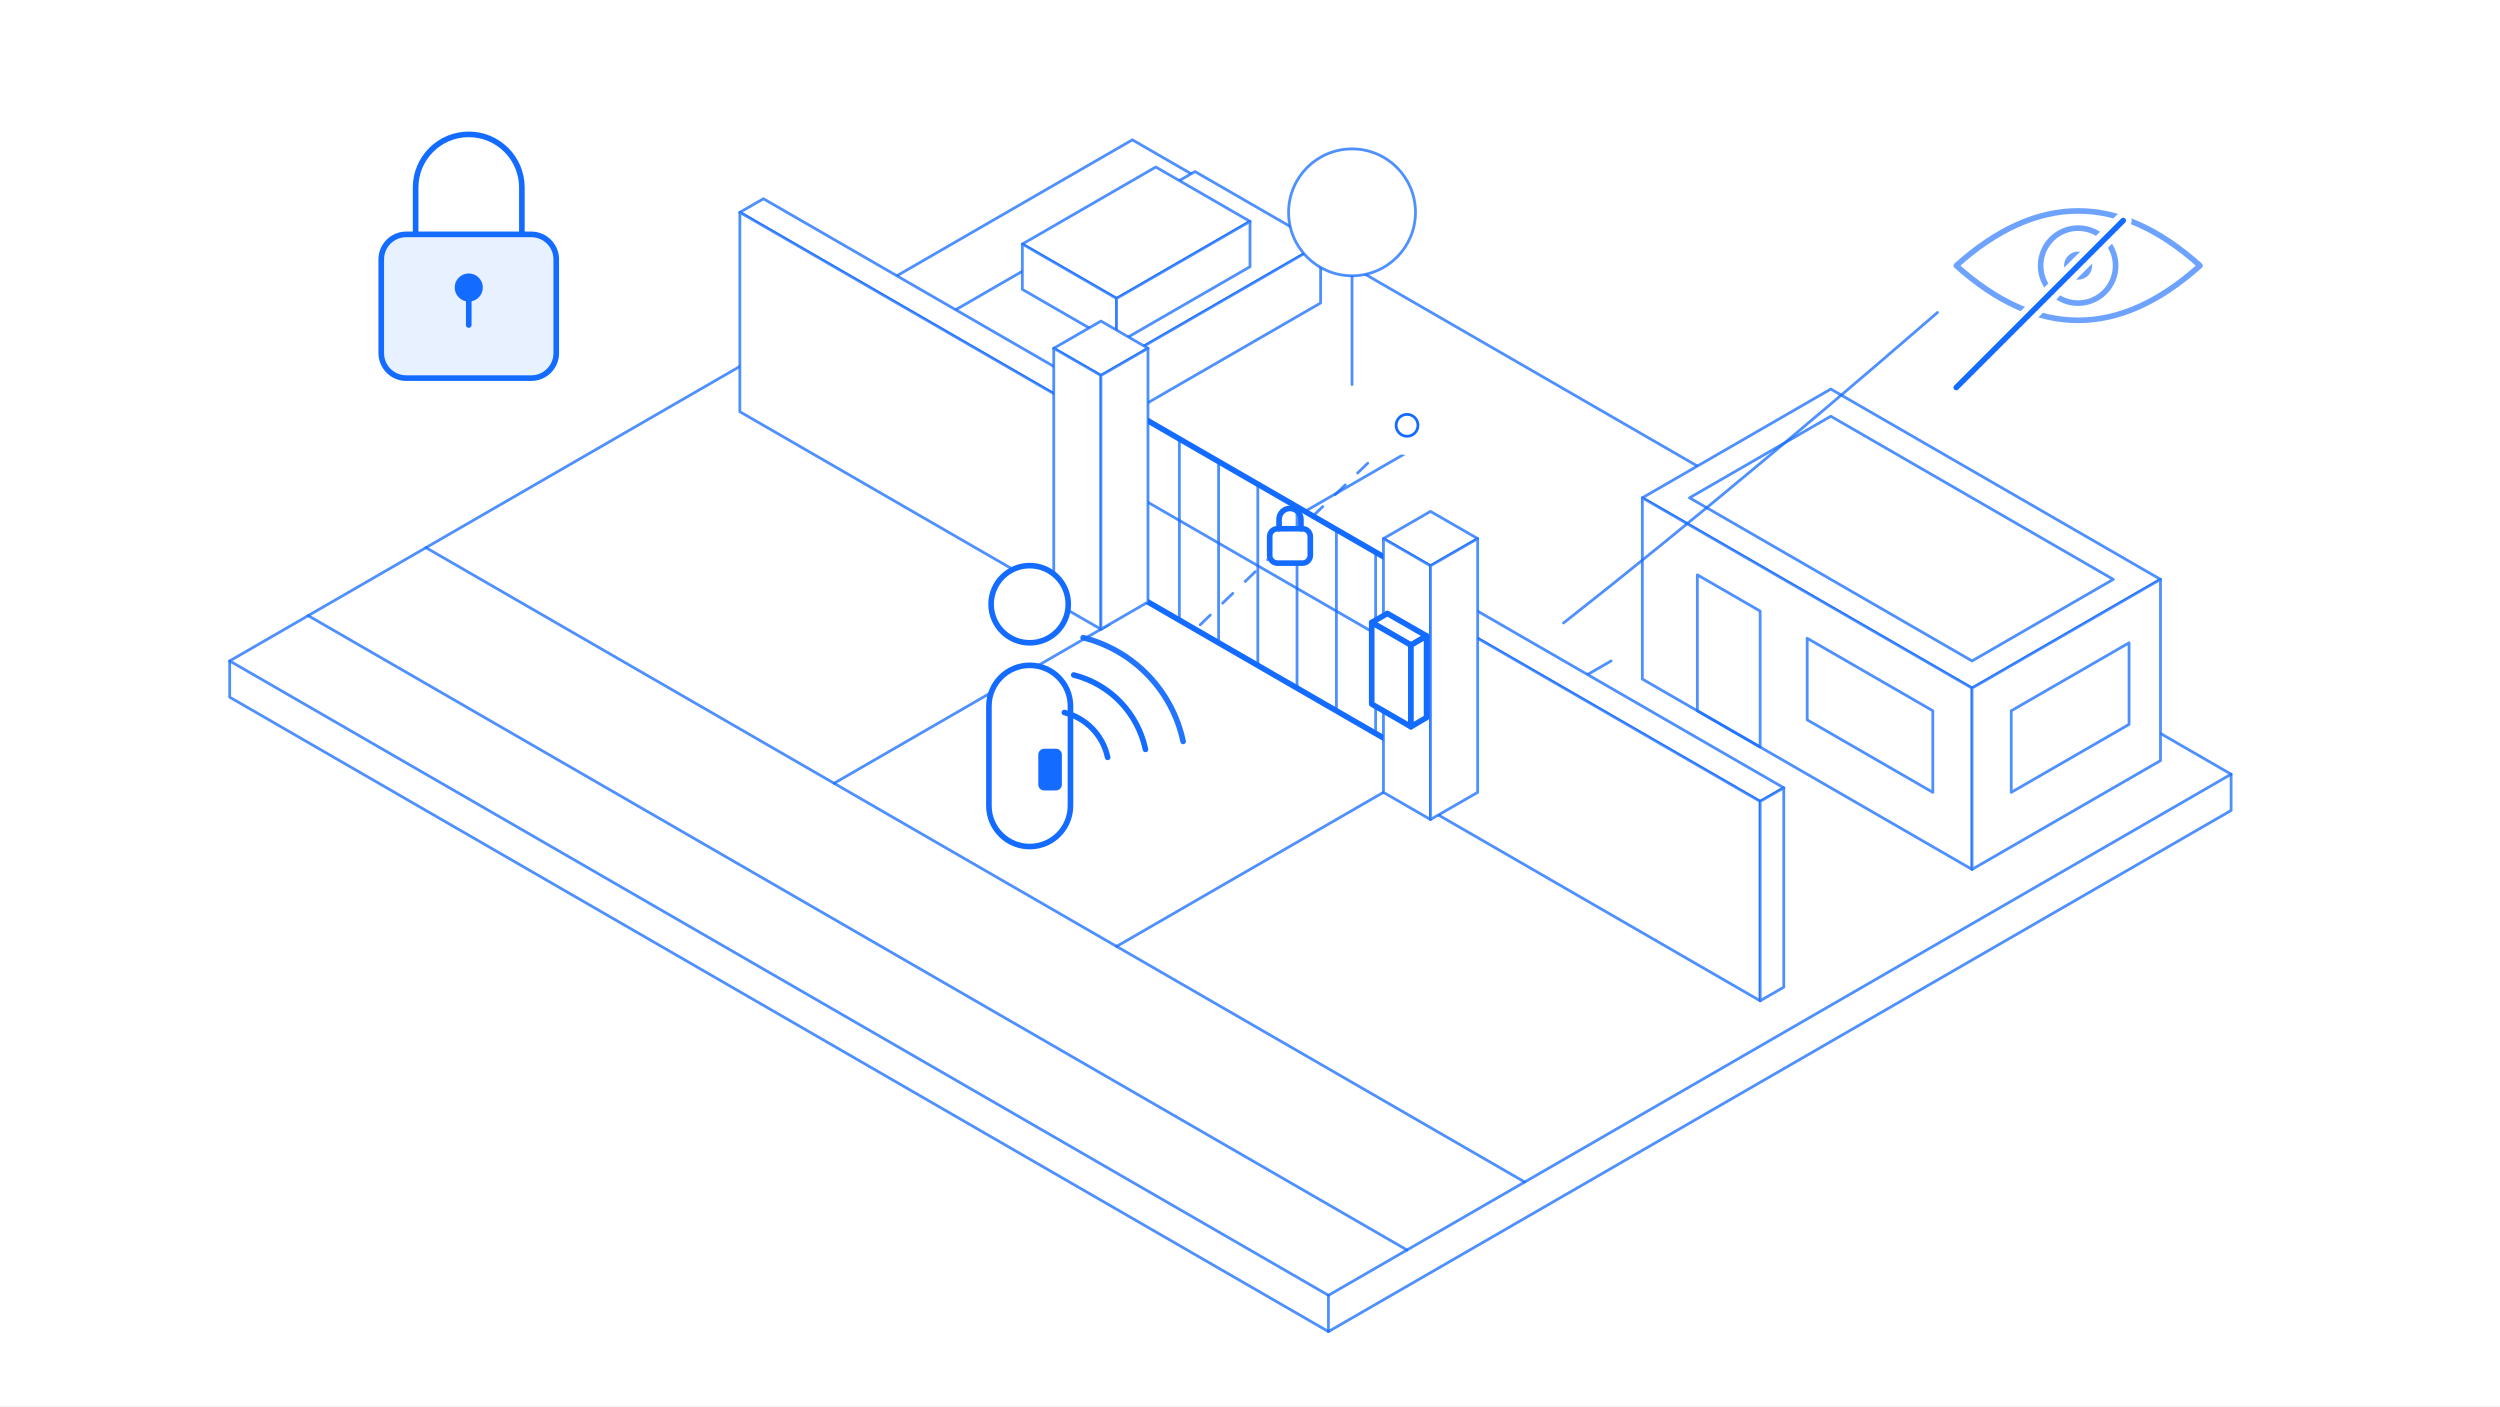
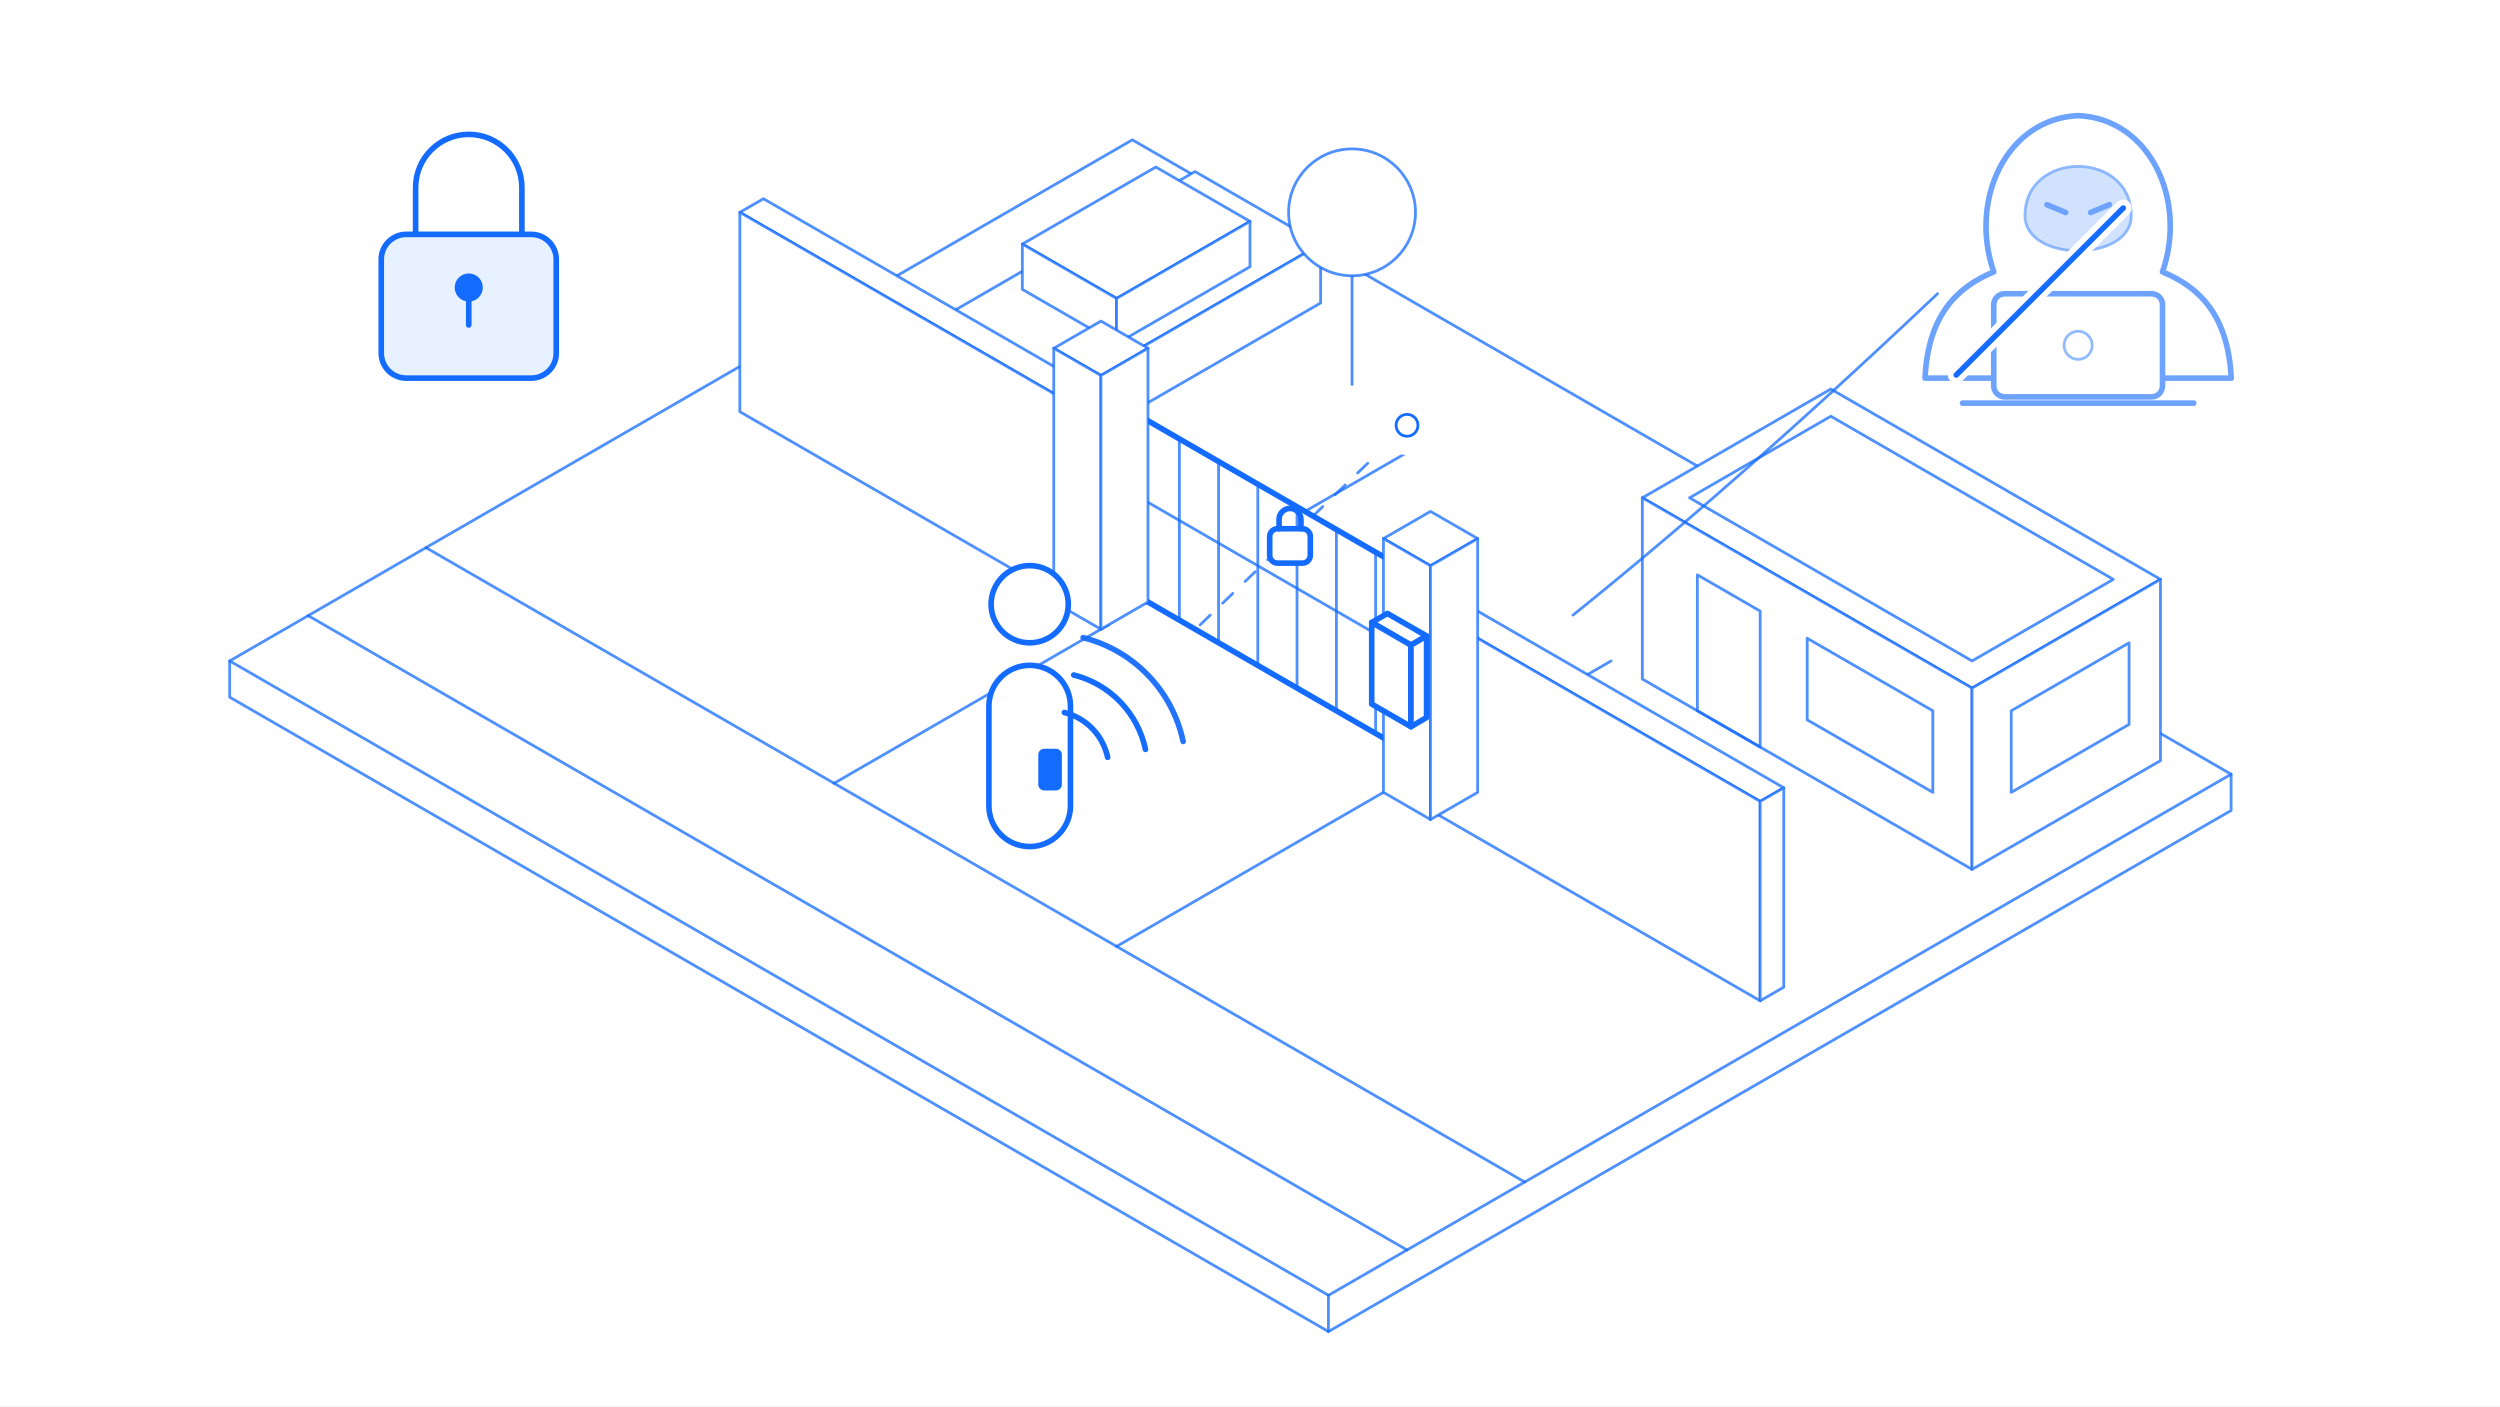
<svg xmlns="http://www.w3.org/2000/svg" viewBox="0 0 1600 900" preserveAspectRatio="xMidYMid meet" stroke-linecap="round" stroke-linejoin="round" width="1600" height="900">
  <rect width="1600" height="900" fill="#fff" />
  <g>
    <path d="M724.7 89.5L1427.9 495.5L850.2 829L147 423Z" stroke="#146BFF" fill="#fff" stroke-opacity="0.748" stroke-width="1.8" />
    <path d="M147 423L147 446.2L850.2 852.2L1427.9 518.7L1427.9 495.5" stroke="#146BFF" fill="none" stroke-opacity="0.748" stroke-width="1.8" />
    <path d="M850.2 829L850.2 852.2" stroke="#146BFF" fill="none" stroke-opacity="0.748" stroke-width="1.8" />
    <path d="M272.6 350.5L975.8 756.5" stroke="#146BFF" fill="none" stroke-opacity="0.748" stroke-width="1.8" />
    <path d="M197.2 394L900.5 800" stroke="#146BFF" fill="none" stroke-opacity="0.748" stroke-width="1.8" />
    <path d="M709.6 399.8L533.8 501.3" stroke="#146BFF" fill="none" stroke-opacity="0.748" stroke-width="1.8" />
    <path d="M890.4 504.2L714.6 605.7" stroke="#146BFF" fill="none" stroke-opacity="0.748" stroke-width="1.8" />
    <path d="M734.7 385.3L905.5 286.7" stroke="#146BFF" fill="none" stroke-opacity="0.748" stroke-width="1.8" />
    <path d="M915.5 489.7L1031.1 423" stroke="#146BFF" fill="none" stroke-opacity="0.748" stroke-width="1.8" />
    <path d="M1171.7 249L1382.7 370.8L1262.1 440.4L1051.1 318.6Z" stroke="#146BFF" fill="#fff" stroke-opacity="0.748" stroke-width="1.8" />
    <path d="M1051.1 434.6L1262.1 556.4L1262.1 440.4L1051.1 318.6Z" stroke="#146BFF" fill="#fff" stroke-opacity="0.748" stroke-width="1.8" />
    <path d="M1382.7 486.8L1262.1 556.4L1262.1 440.4L1382.7 370.8Z" stroke="#146BFF" fill="#fff" stroke-opacity="0.748" stroke-width="1.8" />
    <path d="M1171.7 266.4L1352.5 370.8L1262.1 423L1081.3 318.6Z" stroke="#146BFF" fill="none" stroke-opacity="0.748" stroke-width="1.8" />
    <path d="M1086.3 454.9L1126.5 478.1L1126.5 391.1L1086.3 367.9Z" stroke="#146BFF" fill="none" stroke-opacity="0.748" stroke-width="1.8" />
    <path d="M1156.6 460.7L1237 507.1L1237 454.9L1156.6 408.5Z" stroke="#146BFF" fill="none" stroke-opacity="0.748" stroke-width="1.8" />
    <path d="M1362.6 463.6L1287.2 507.1L1287.2 454.9L1362.6 411.4Z" stroke="#146BFF" fill="none" stroke-opacity="0.748" stroke-width="1.8" />
    <path d="M764.8 109.8L845.2 156.2L684.5 249L604.1 202.6Z" stroke="#146BFF" fill="#fff" stroke-opacity="0.748" stroke-width="1.8" />
    <path d="M604.1 240.3L684.5 286.7L684.5 249L604.1 202.6Z" stroke="#146BFF" fill="#fff" stroke-opacity="0.748" stroke-width="1.8" />
    <path d="M845.2 193.9L684.5 286.7L684.5 249L845.2 156.2Z" stroke="#146BFF" fill="#fff" stroke-opacity="0.748" stroke-width="1.8" />
    <path d="M739.7 106.9L800 141.7L714.6 191L654.3 156.2Z" stroke="#146BFF" fill="#fff" stroke-opacity="0.748" stroke-width="1.8" />
    <path d="M654.3 185.2L714.6 220L714.6 191L654.3 156.2Z" stroke="#146BFF" fill="#fff" stroke-opacity="0.748" stroke-width="1.8" />
    <path d="M800 170.7L714.6 220L714.6 191L800 141.7Z" stroke="#146BFF" fill="#fff" stroke-opacity="0.748" stroke-width="1.8" />
    <path d="M865.3 246.1L865.3 170.7" stroke="#146BFF" fill="none" stroke-opacity="0.748" stroke-width="1.8" />
    <circle cx="865.3" cy="135.9" r="40.6" fill="#fff" stroke="#146BFF" stroke-opacity="0.748" stroke-width="1.8" />
  </g>
  <g display="none">
    <g>
      <path d="M-26.1 -89.9A26.1 26.1 0 0 1 26.1 -89.9V-26.1A26.1 26.1 0 0 1 -26.1 -26.1Z" fill="#fff" stroke="#146BFF" stroke-width="3.6" />
      <circle cx="0" cy="-155.1" r="24.7" fill="#fff" stroke="#146BFF" stroke-width="3.6" />
    </g>
  </g>
  <g transform="translate(0 0)">
    <path d="M729.7 382.4L910.5 486.8L910.5 370.8L729.7 266.4Z" fill="#146BFF" fill-opacity="0.096" stroke="none" />
    <path d="M729.7 382.4L910.5 486.8L910.5 370.8L729.7 266.4Z" stroke="#146BFF" fill="#fff" stroke-width="3.6" />
    <path d="M754.8 396.9L754.8 280.9" stroke="#146BFF" fill="none" stroke-opacity="0.748" stroke-width="1.8" />
    <path d="M779.9 411.4L779.9 295.4" stroke="#146BFF" fill="none" stroke-opacity="0.748" stroke-width="1.8" />
    <path d="M805 425.9L805 309.9" stroke="#146BFF" fill="none" stroke-opacity="0.748" stroke-width="1.8" />
    <path d="M830.1 440.4L830.1 324.4" stroke="#146BFF" fill="none" stroke-opacity="0.748" stroke-width="1.8" />
    <path d="M855.3 454.9L855.3 338.9" stroke="#146BFF" fill="none" stroke-opacity="0.748" stroke-width="1.8" />
    <path d="M880.4 469.4L880.4 353.4" stroke="#146BFF" fill="none" stroke-opacity="0.748" stroke-width="1.8" />
    <path d="M729.7 318.6L910.5 423" stroke="#146BFF" fill="none" stroke-opacity="0.748" stroke-width="1.8" />
  </g>
  <g>
    <path d="M488.6 127.2L694.5 246.1L679.4 254.8L473.5 135.9Z" stroke="#146BFF" fill="#fff" stroke-opacity="0.748" stroke-width="1.8" />
    <path d="M473.5 263.5L679.4 382.4L679.4 254.8L473.5 135.9Z" stroke="#146BFF" fill="#fff" stroke-opacity="0.748" stroke-width="1.8" />
    <path d="M694.5 373.7L679.4 382.4L679.4 254.8L694.5 246.1Z" stroke="#146BFF" fill="#fff" stroke-opacity="0.748" stroke-width="1.8" />
    <path d="M935.6 385.3L1141.6 504.2L1126.5 512.9L920.6 394Z" stroke="#146BFF" fill="#fff" stroke-opacity="0.748" stroke-width="1.8" />
    <path d="M920.6 521.6L1126.5 640.5L1126.5 512.9L920.6 394Z" stroke="#146BFF" fill="#fff" stroke-opacity="0.748" stroke-width="1.8" />
    <path d="M1141.6 631.8L1126.5 640.5L1126.5 512.9L1141.6 504.2Z" stroke="#146BFF" fill="#fff" stroke-opacity="0.748" stroke-width="1.8" />
    <path d="M704.6 205.5L734.7 222.9L704.6 240.3L674.4 222.9Z" stroke="#146BFF" fill="#fff" stroke-opacity="0.748" stroke-width="1.8" />
    <path d="M674.4 385.3L704.6 402.7L704.6 240.3L674.4 222.9Z" stroke="#146BFF" fill="#fff" stroke-opacity="0.748" stroke-width="1.8" />
    <path d="M734.7 385.3L704.6 402.7L704.6 240.3L734.7 222.9Z" stroke="#146BFF" fill="#fff" stroke-opacity="0.748" stroke-width="1.8" />
    <path d="M915.5 327.3L945.7 344.7L915.5 362.1L885.4 344.7Z" stroke="#146BFF" fill="#fff" stroke-opacity="0.748" stroke-width="1.8" />
    <path d="M885.4 507.1L915.5 524.5L915.5 362.1L885.4 344.7Z" stroke="#146BFF" fill="#fff" stroke-opacity="0.748" stroke-width="1.8" />
    <path d="M945.7 507.1L915.5 524.5L915.5 362.1L945.7 344.7Z" stroke="#146BFF" fill="#fff" stroke-opacity="0.748" stroke-width="1.8" />
    <path d="M887.9 392.6L913 407L903 412.9L877.9 398.4Z" stroke="#146BFF" fill="#fff" stroke-width="3.6" />
    <path d="M877.9 450.6L903 465.1L903 412.9L877.9 398.4Z" stroke="#146BFF" fill="#fff" stroke-width="3.6" />
    <path d="M913 459.2L903 465.1L903 412.9L913 407Z" stroke="#146BFF" fill="#fff" stroke-width="3.6" />
  </g>
  <g display="inline" opacity="1">
    <g transform="translate(659 541.8)">
      <path d="M-26.1 -89.9A26.1 26.1 0 0 1 26.1 -89.9V-26.1A26.1 26.1 0 0 1 -26.1 -26.1Z" fill="#fff" stroke="#146BFF" stroke-width="3.6" />
      <circle cx="0" cy="-155.1" r="24.7" fill="#fff" stroke="#146BFF" stroke-width="3.6" />
    </g>
  </g>
  <g>
    <path d="M768.1 399.9L883.2 288.9" fill="none" stroke="#146BFF" stroke-opacity="0.748" stroke-width="1.8" stroke-dasharray="9 11" opacity="1" />
    <circle r="5.5" fill="#146BFF" opacity="0" />
    <g display="inline" opacity="1">
      <rect fill="#146BFF" stroke="none" x="664.5" y="479.2" width="15.1" height="26.7" rx="3.8" />
      <path fill="none" stroke="#146BFF" stroke-width="3.6" d="M681.2 456A37.7 37.7 0 0 1 708.9 484.7" opacity="1" />
      <path fill="none" stroke="#146BFF" stroke-width="3.6" d="M687.2 432A62.4 62.4 0 0 1 733.1 479.6" opacity="1" />
      <path fill="none" stroke="#146BFF" stroke-width="3.6" d="M693.2 408.1A87 87 0 0 1 757.2 474.5" opacity="0.94" />
    </g>
  </g>
  <g>
    <circle cx="900.5" cy="272.2" r="12" fill="none" stroke="#146BFF" stroke-width="1.8" opacity="0" />
    <circle cx="900.5" cy="272.2" r="19" fill="#fff" stroke="none" />
    <circle cx="900.5" cy="272.2" r="7" fill="none" stroke="#146BFF" stroke-width="1.8" />
    <circle cx="900.5" cy="272.2" r="0" fill="#146BFF" />
  </g>
  <g>
    <path d="M266 150v-30a34 34 0 0 1 68 0v30" stroke="#146BFF" stroke-width="3.6" fill="none" />
    <rect x="244" y="150" width="112" height="92" rx="16" fill="#fff" stroke="#146BFF" stroke-width="3.6" />
    <rect x="244" y="150" width="112" height="92" rx="16" fill="#146BFF" fill-opacity="0.096" stroke="none" />
    <path d="M300 186v22" stroke="#146BFF" stroke-width="3.6" fill="none" />
    <circle cx="300" cy="184" r="9" fill="#146BFF" stroke="none" />
    <g opacity="0.62">
-       <path d="M1252 170Q1330 100 1408 170Q1330 240 1252 170Z" fill="#fff" stroke="#146BFF" stroke-width="3.6" />
-       <circle cx="1330" cy="170" r="24" stroke="#146BFF" stroke-width="3.6" fill="none" />
-       <circle cx="1330" cy="170" r="9" fill="#146BFF" stroke="none" />
+       <path d="M1232 242C1234 202 1252 184 1276 174C1260 128 1284 76 1330 74C1376 76 1400 128 1384 174C1408 184 1426 202 1428 242Z" fill="#fff" stroke="#146BFF" stroke-width="3.6" />
+       <path d="M1296 138C1296 96 1364 96 1364 138C1364 168 1296 168 1296 138Z" fill="#146BFF" fill-opacity="0.32" stroke="#146BFF" stroke-opacity="0.748" stroke-width="1.8" />
+       <path d="M1310 131l12 5M1350 131l-12 5" fill="none" stroke="#146BFF" stroke-width="3.6" />
+       <rect x="1276" y="188" width="108" height="66" rx="7" fill="#fff" stroke="#146BFF" stroke-width="3.6" />
+       <circle cx="1330" cy="221" r="9" stroke="#146BFF" stroke-opacity="0.748" stroke-width="1.8" fill="none" />
+       <path d="M1256 258h148" stroke="#146BFF" stroke-width="3.6" fill="none" />
    </g>
-     <path d="M1240 200Q1090 330 970.5 422.2" stroke-dasharray="420 430" stroke-dashoffset="108.9" stroke="#146BFF" stroke-opacity="0.748" stroke-width="1.8" fill="none" />
-     <path d="M1252 248L1408 92" fill="none" stroke="#fff" stroke-width="10.8" stroke-dasharray="220.6 230.6" stroke-dashoffset="69.5" />
-     <path d="M1252 248L1408 92" fill="none" stroke="#146BFF" stroke-width="3.6" stroke-dasharray="220.6 230.6" stroke-dashoffset="69.5" />
+     <path d="M1240 188Q1090 330 970.5 422.2" stroke-dasharray="420 430" stroke-dashoffset="108.9" stroke="#146BFF" stroke-opacity="0.748" stroke-width="1.8" fill="none" />
+     <path d="M1252 240L1408 84" fill="none" stroke="#fff" stroke-width="10.8" stroke-dasharray="220.6 230.6" stroke-dashoffset="69.5" />
+     <path d="M1252 240L1408 84" fill="none" stroke="#146BFF" stroke-width="3.6" stroke-dasharray="220.6 230.6" stroke-dashoffset="69.5" />
    <g opacity="1" transform="translate(825.6 344.4)">
      <rect x="-13" y="-6" width="26" height="22" rx="5" fill="#fff" stroke="#146BFF" stroke-width="3.6" />
      <path d="M-7 -6v-6a7 7 0 0 1 14 0v6" fill="none" stroke="#146BFF" stroke-width="3.6" />
    </g>
  </g>
</svg>
